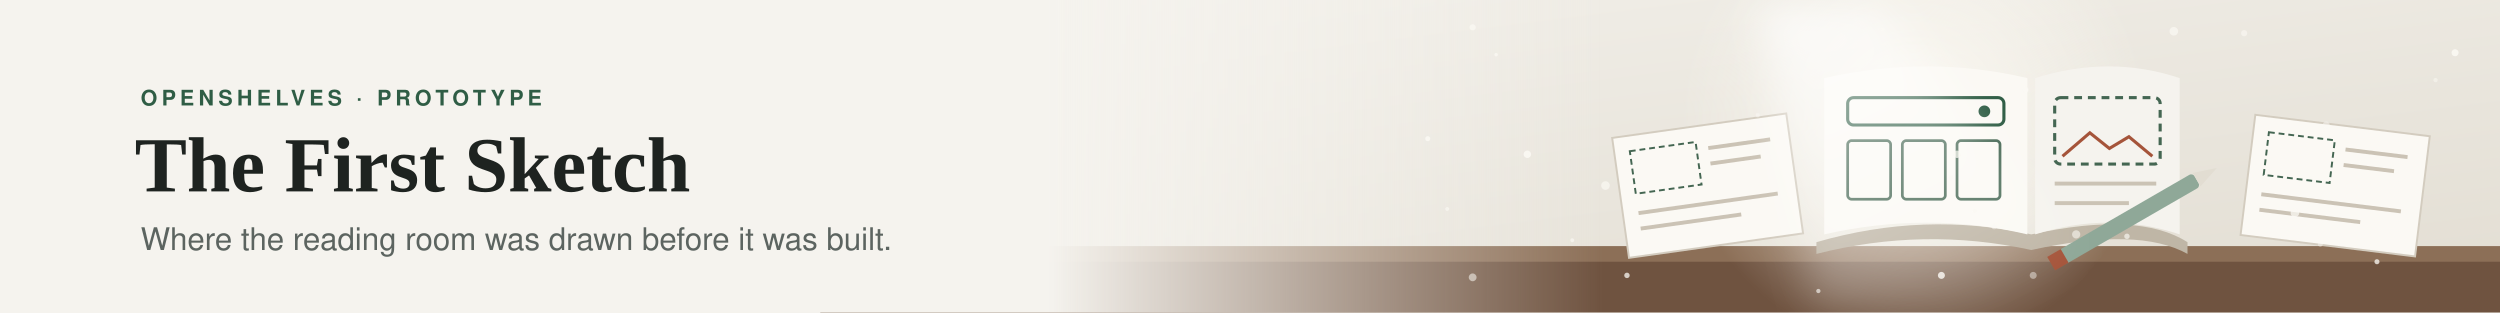
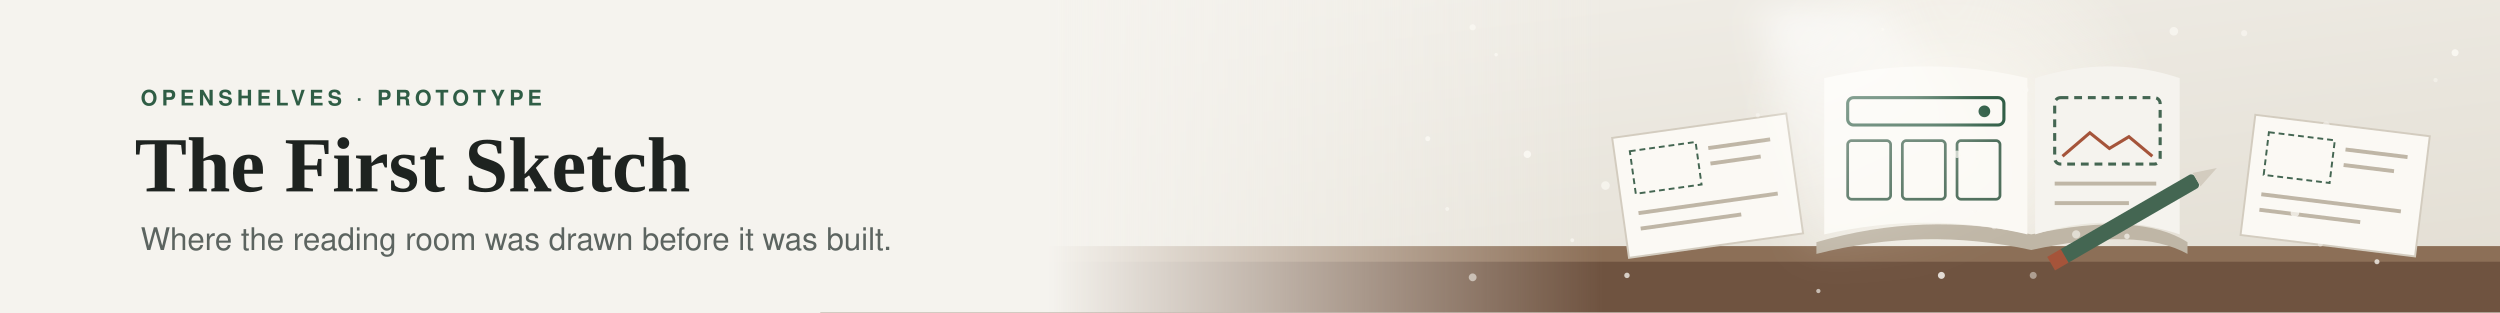
<svg xmlns="http://www.w3.org/2000/svg" width="1280" height="160" viewBox="0 0 1280 160" font-family="'DM Sans', -apple-system, BlinkMacSystemFont, 'Segoe UI', Helvetica, Arial, sans-serif" role="img">
  <defs>
    <linearGradient id="beam" x1="0" y1="0" x2="0.6" y2="1">
      <stop offset="0" stop-color="#ffffff" stop-opacity=".7" />
      <stop offset="1" stop-color="#ffffff" stop-opacity="0" />
    </linearGradient>
    <filter id="soft" x="-20%" y="-20%" width="140%" height="140%">
      <feGaussianBlur stdDeviation="10" />
    </filter>
    <linearGradient id="bg" x1="0" y1="0" x2="1" y2="1">
      <stop offset="0" stop-color="#f5f3ee" />
      <stop offset="1" stop-color="#e2ddd2" />
    </linearGradient>
    <linearGradient id="fade" x1="0" x2="1">
      <stop offset="0.42" stop-color="#f5f3ee" />
      <stop offset="0.64" stop-color="#f5f3ee" stop-opacity="0" />
    </linearGradient>
    <radialGradient id="glow" cx=".5" cy=".5" r=".5">
      <stop offset="0" stop-color="#fffdf7" stop-opacity=".8" />
      <stop offset="1" stop-color="#fffdf7" stop-opacity="0" />
    </radialGradient>
  </defs>
  <rect width="1280" height="160" fill="url(#bg)" />
+   <circle cx="1000" cy="70" r="110" fill="url(#glow)" />
  <rect x="420" y="132" width="860" height="28" fill="#6f5340" />
  <rect x="420" y="126" width="860" height="8" fill="#8c6f57" />
-   <circle cx="980" cy="60" r="120" fill="url(#glow)" />
  <g transform="rotate(-8 875 100)">
    <rect x="830" y="64" width="90" height="62" fill="#fbf9f4" stroke="#d3ccbf" />
    <rect x="838" y="72" width="34" height="22" fill="none" stroke="#446652" stroke-dasharray="3 2" />
-     <line x1="878" y1="76" x2="910" y2="76" stroke="#cbc3b5" stroke-width="2" />
-     <line x1="878" y1="84" x2="904" y2="84" stroke="#cbc3b5" stroke-width="2" />
-     <line x1="838" y1="104" x2="910" y2="104" stroke="#cbc3b5" stroke-width="2" />
-     <line x1="838" y1="112" x2="890" y2="112" stroke="#cbc3b5" stroke-width="2" />
+     <line x1="878" y1="76" x2="910" y2="76" stroke="#bfb6a6" stroke-width="2" />
+     <line x1="878" y1="84" x2="904" y2="84" stroke="#bfb6a6" stroke-width="2" />
+     <line x1="838" y1="104" x2="910" y2="104" stroke="#bfb6a6" stroke-width="2" />
+     <line x1="838" y1="112" x2="890" y2="112" stroke="#bfb6a6" stroke-width="2" />
  </g>
  <g transform="rotate(7 1195 100)">
    <rect x="1150" y="64" width="90" height="62" fill="#fbf9f4" stroke="#d3ccbf" />
    <rect x="1158" y="72" width="34" height="22" fill="none" stroke="#446652" stroke-dasharray="3 2" />
-     <line x1="1198" y1="76" x2="1230" y2="76" stroke="#cbc3b5" stroke-width="2" />
-     <line x1="1198" y1="84" x2="1224" y2="84" stroke="#cbc3b5" stroke-width="2" />
-     <line x1="1158" y1="104" x2="1230" y2="104" stroke="#cbc3b5" stroke-width="2" />
-     <line x1="1158" y1="112" x2="1210" y2="112" stroke="#cbc3b5" stroke-width="2" />
+     <line x1="1198" y1="76" x2="1230" y2="76" stroke="#bfb6a6" stroke-width="2" />
+     <line x1="1198" y1="84" x2="1224" y2="84" stroke="#bfb6a6" stroke-width="2" />
+     <line x1="1158" y1="104" x2="1230" y2="104" stroke="#bfb6a6" stroke-width="2" />
+     <line x1="1158" y1="112" x2="1210" y2="112" stroke="#bfb6a6" stroke-width="2" />
  </g>
  <path d="M930,124 Q985,108 1040,120 Q1095,108 1120,124 L1120,130 Q1095,116 1040,128 Q985,116 930,130Z" fill="#bfb6a6" />
  <path d="M934,40 Q987,28 1038,40 L1038,120 Q987,108 934,120Z" fill="#fbf9f4" />
  <path d="M1042,40 Q1080,28 1116,40 L1116,120 Q1080,108 1042,120Z" fill="#f5f3ee" />
  <rect x="946" y="50" width="80" height="14" rx="3" fill="none" stroke="#2f5d45" stroke-width="1.6" />
  <circle cx="1016" cy="57" r="3" fill="#2f5d45" />
  <rect x="946" y="72" width="22" height="30" rx="2" fill="none" stroke="#446652" stroke-width="1.4" />
  <rect x="974" y="72" width="22" height="30" rx="2" fill="none" stroke="#446652" stroke-width="1.4" />
  <rect x="1002" y="72" width="22" height="30" rx="2" fill="none" stroke="#446652" stroke-width="1.4" />
  <rect x="1052" y="50" width="54" height="34" rx="3" fill="none" stroke="#446652" stroke-width="1.6" stroke-dasharray="4 3" />
  <path d="M1056,80 l14,-12 l10,8 l10,-6 l12,10" stroke="#a5543a" stroke-width="1.6" fill="none" />
-   <line x1="1052" y1="94" x2="1104" y2="94" stroke="#cbc3b5" stroke-width="2" />
-   <line x1="1052" y1="104" x2="1090" y2="104" stroke="#cbc3b5" stroke-width="2" />
+   <line x1="1052" y1="94" x2="1104" y2="94" stroke="#bfb6a6" stroke-width="2" />
+   <line x1="1052" y1="104" x2="1090" y2="104" stroke="#bfb6a6" stroke-width="2" />
  <g transform="rotate(-30 1090 112)">
-     <rect x="1050" y="108" width="80" height="8" rx="2" fill="#8fa898" />
-     <polygon points="1130,108 1142,112 1130,116" fill="#e2ddd2" />
+     <rect x="1050" y="108" width="80" height="8" rx="2" fill="#446652" />
+     <polygon points="1130,108 1142,112 1130,116" fill="#d3ccbf" />
    <rect x="1044" y="108" width="8" height="8" fill="#a5543a" />
  </g>
  <g filter="url(#soft)">
-     <polygon points="900,0 960,0 1090,160 930,160" fill="url(#beam)" />
+     <polygon points="900,0 960,0 1062,126 926,126" fill="url(#beam)" />
  </g>
  <rect width="1280" height="160" fill="url(#fade)" />
  <circle cx="741" cy="107" r="1.0" fill="#fbf9f4" opacity="0.63" />
  <circle cx="1089" cy="121" r="1.4" fill="#fbf9f4" opacity="0.65" />
  <circle cx="731" cy="71" r="1.3" fill="#fbf9f4" opacity="0.83" />
  <circle cx="1021" cy="116" r="1.4" fill="#fbf9f4" opacity="0.49" />
  <circle cx="1188" cy="125" r="1.3" fill="#fbf9f4" opacity="0.45" />
  <circle cx="1002" cy="79" r="1.9" fill="#fbf9f4" opacity="0.70" />
  <circle cx="999" cy="91" r="1.3" fill="#fbf9f4" opacity="0.42" />
  <circle cx="754" cy="142" r="2.0" fill="#fbf9f4" opacity="0.55" />
  <circle cx="1209" cy="83" r="0.9" fill="#fbf9f4" opacity="0.83" />
  <circle cx="1041" cy="141" r="1.8" fill="#fbf9f4" opacity="0.45" />
  <circle cx="1063" cy="120" r="2.1" fill="#fbf9f4" opacity="0.57" />
  <circle cx="1011" cy="108" r="1.0" fill="#fbf9f4" opacity="0.82" />
  <circle cx="1149" cy="17" r="1.6" fill="#fbf9f4" opacity="0.58" />
  <circle cx="822" cy="95" r="2.2" fill="#fbf9f4" opacity="0.68" />
  <circle cx="782" cy="79" r="1.9" fill="#fbf9f4" opacity="0.88" />
  <circle cx="1113" cy="16" r="2.2" fill="#fbf9f4" opacity="0.70" />
  <circle cx="766" cy="28" r="0.9" fill="#fbf9f4" opacity="0.73" />
  <circle cx="805" cy="123" r="1.0" fill="#fbf9f4" opacity="0.67" />
  <circle cx="964" cy="15" r="0.8" fill="#fbf9f4" opacity="0.85" />
  <circle cx="1257" cy="27" r="1.8" fill="#fbf9f4" opacity="0.89" />
  <circle cx="1217" cy="134" r="1.3" fill="#fbf9f4" opacity="0.76" />
  <circle cx="994" cy="141" r="1.8" fill="#fbf9f4" opacity="0.82" />
  <circle cx="1191" cy="64" r="1.8" fill="#fbf9f4" opacity="0.45" />
  <circle cx="833" cy="141" r="1.4" fill="#fbf9f4" opacity="0.74" />
  <circle cx="1037" cy="46" r="1.6" fill="#fbf9f4" opacity="0.86" />
  <circle cx="900" cy="59" r="1.1" fill="#fbf9f4" opacity="0.49" />
  <circle cx="1175" cy="109" r="2.2" fill="#fbf9f4" opacity="0.73" />
  <circle cx="1247" cy="41" r="1.1" fill="#fbf9f4" opacity="0.51" />
  <circle cx="931" cy="149" r="1.1" fill="#fbf9f4" opacity="0.63" />
  <circle cx="754" cy="14" r="1.6" fill="#fbf9f4" opacity="0.71" />
  <text x="72" y="54" font-size="11" font-weight="700" letter-spacing="2.2" fill="#2f5d45">OPENSHELVES · PROTOTYPE</text>
  <text x="69" y="98" font-family="Literata, Georgia, 'Times New Roman', serif" font-size="40" font-weight="600" fill="#1e2320">The First Sketch</text>
  <text x="72" y="128" font-size="16" fill="#5c6460">Where the reading room was drawn before it was built.</text>
</svg>
